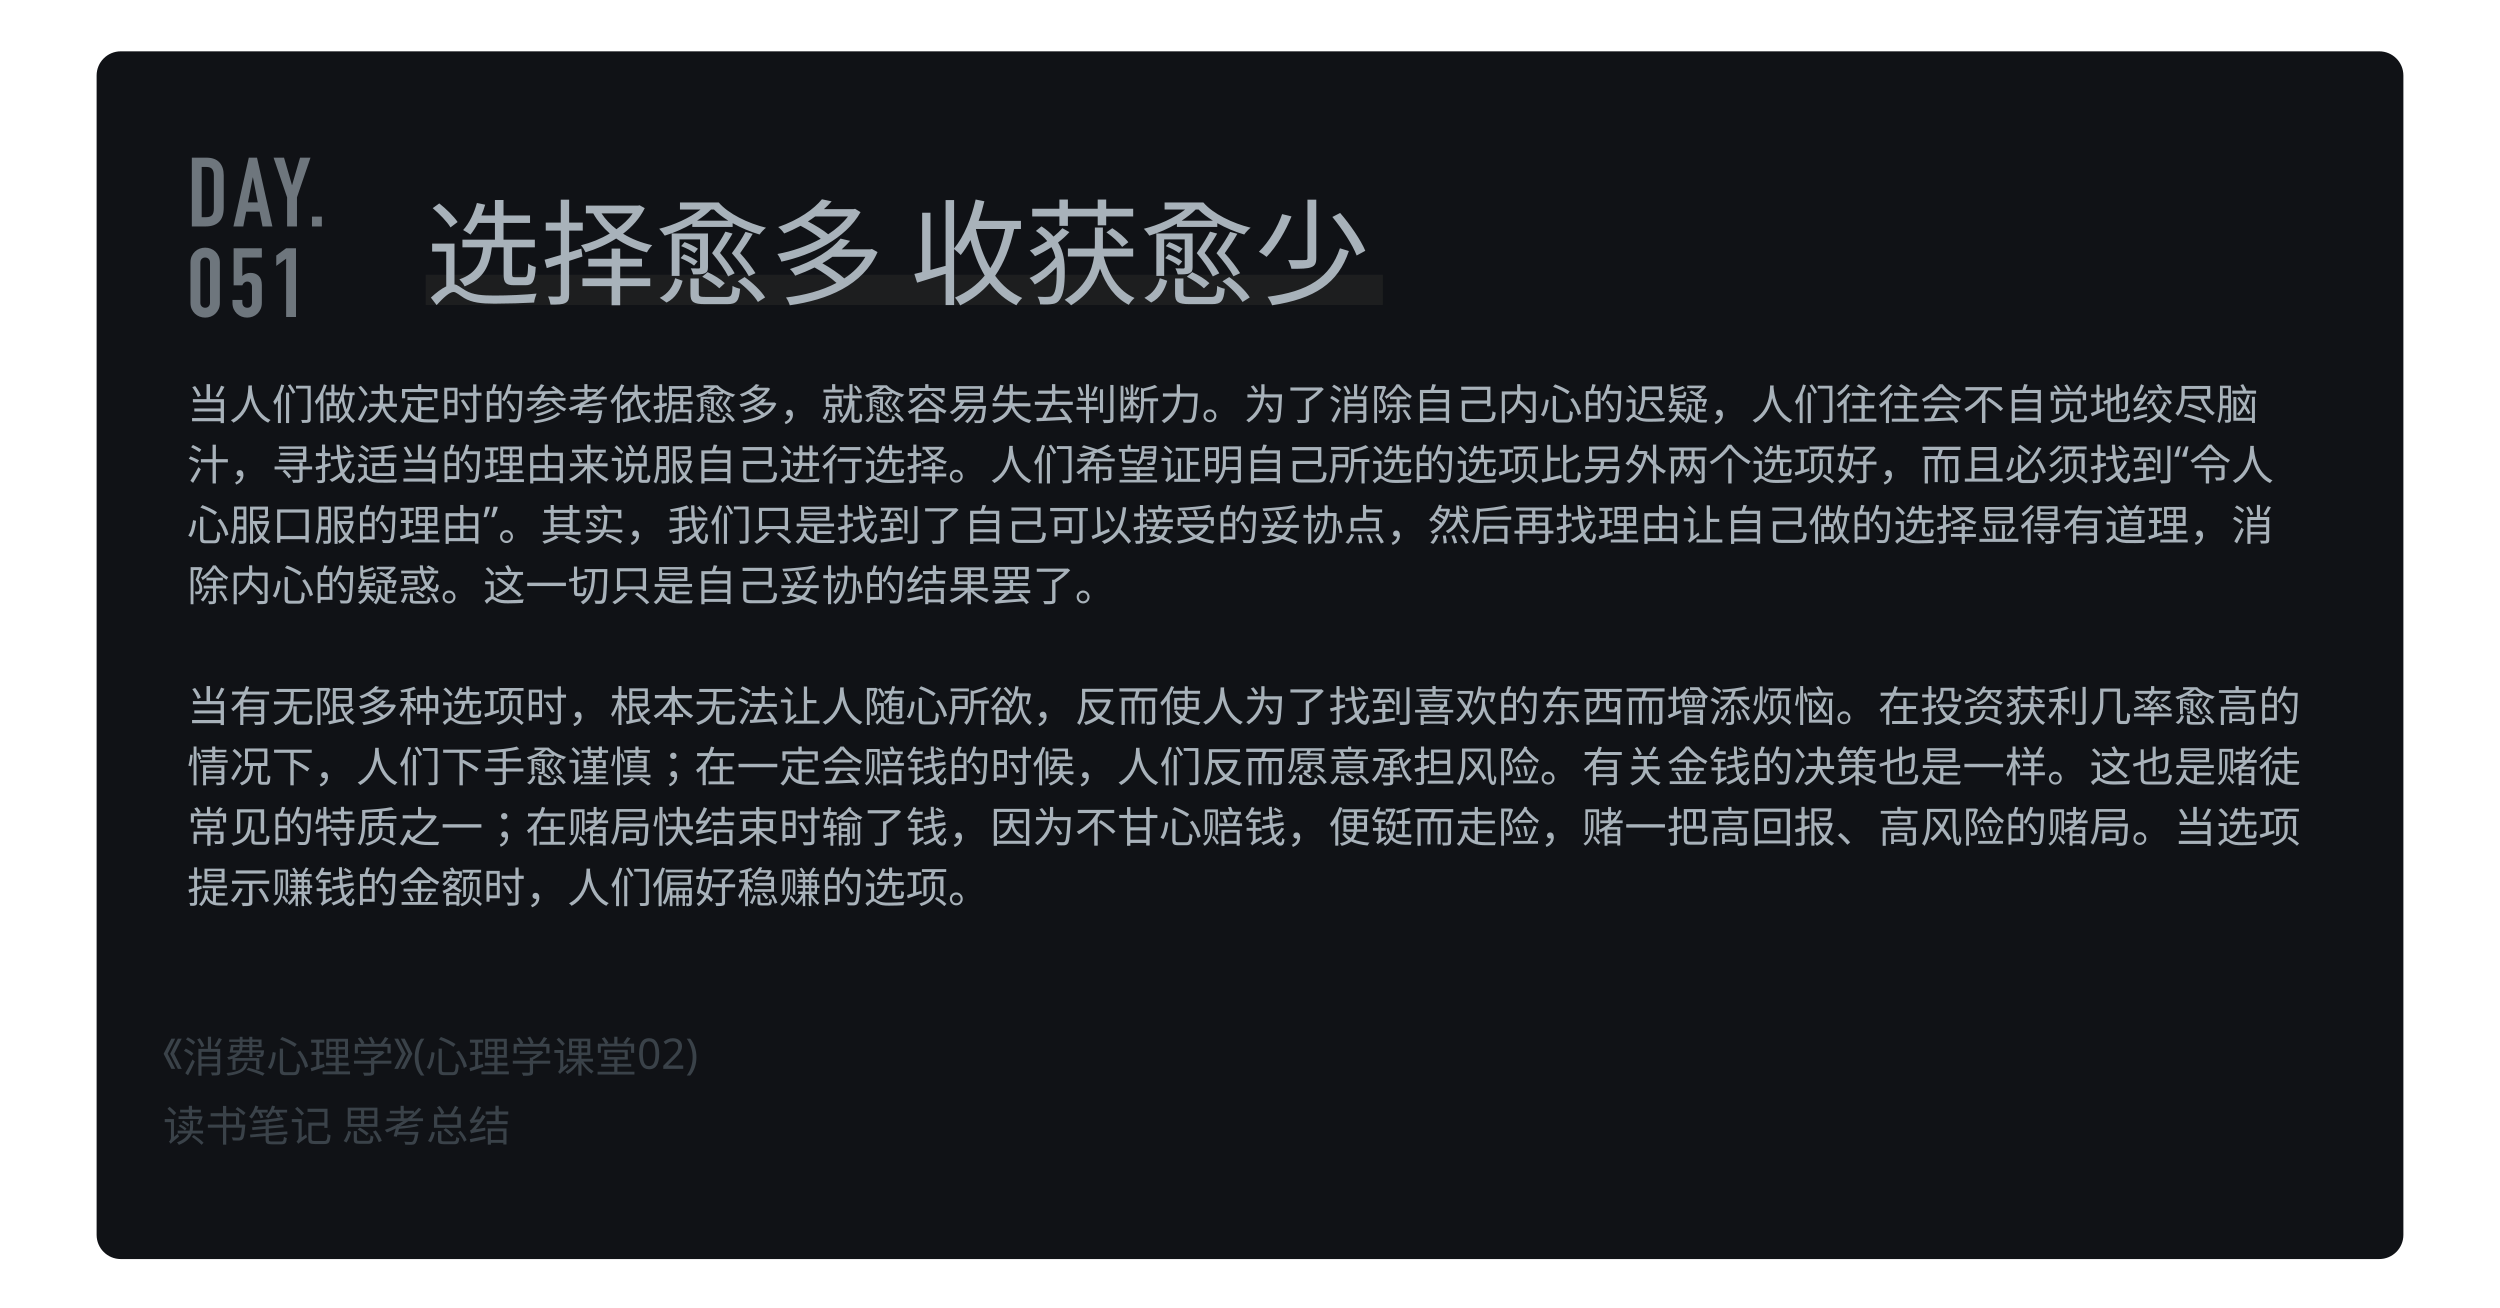
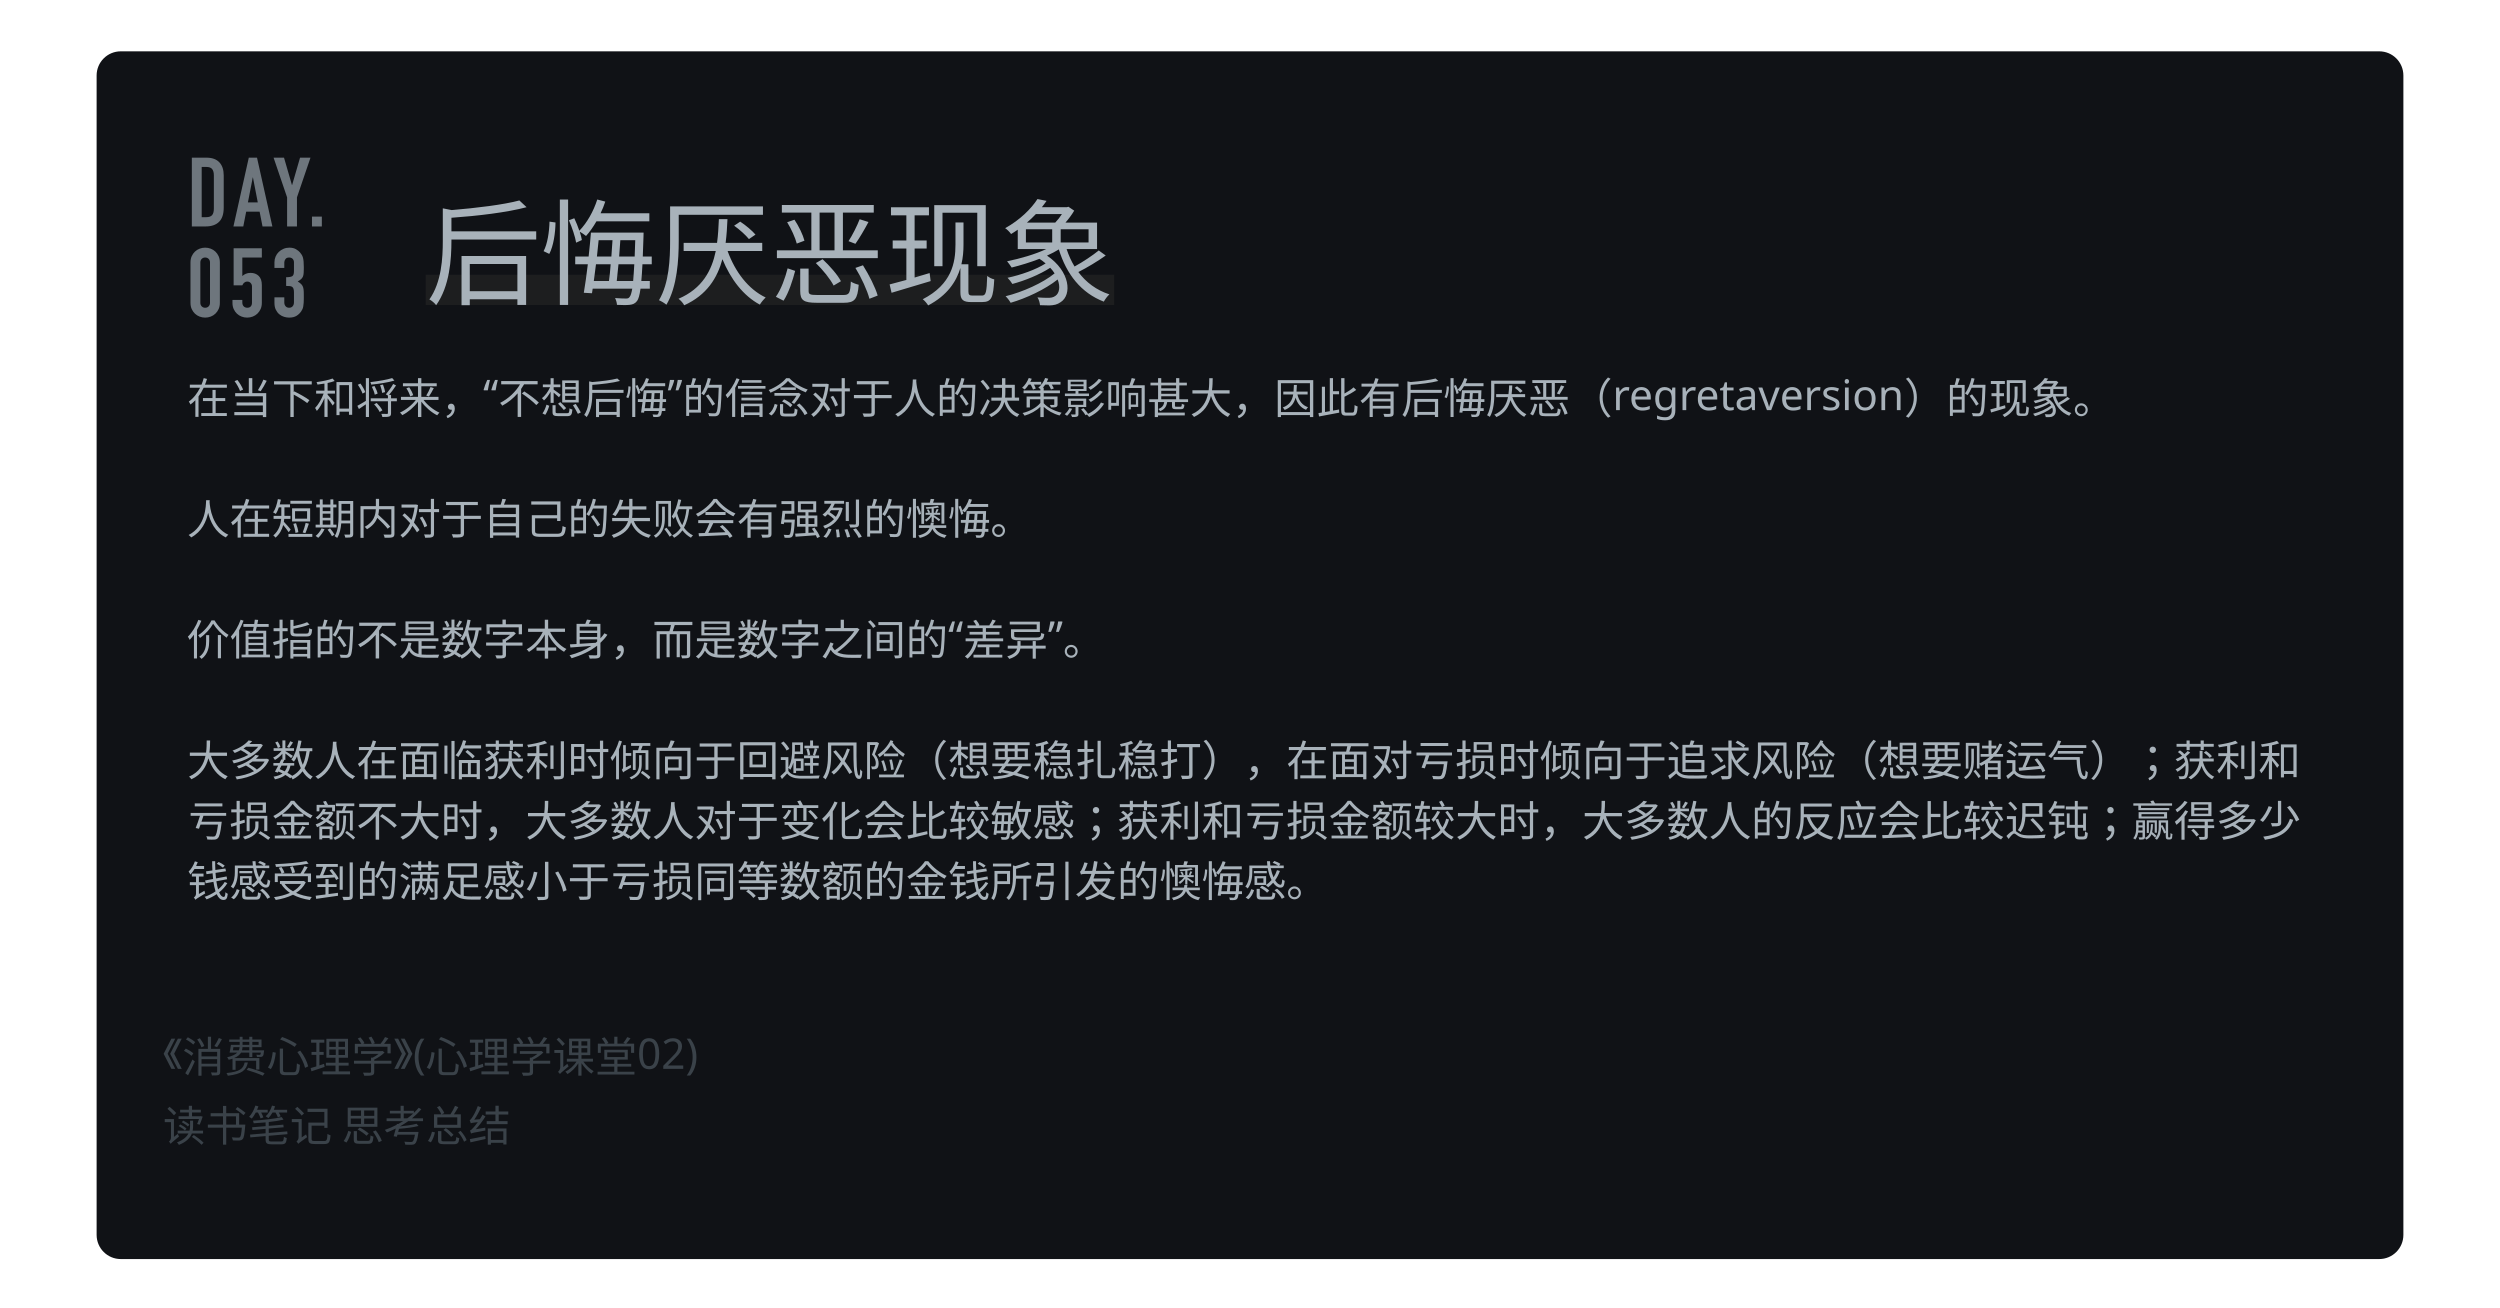
<svg xmlns="http://www.w3.org/2000/svg" width="828px" height="433px" viewBox="0 0 828 433" version="1.1">
-   <g id="51" stroke="none" stroke-width="1" fill="none" fill-rule="evenodd" transform="translate(0, 1)">
+   <g id="53" stroke="none" stroke-width="1" fill="none" fill-rule="evenodd" transform="translate(0, 1)">
    <g id="编组" transform="translate(32, 16)">
      <rect id="矩形" fill="#101216" x="0" y="0" width="764" height="400" rx="8" />
-       <path d="M31.536,58 L31.536,35.216 L36.368,35.216 C38.245,35.216 39.669,35.728 40.64,36.752 C41.611,37.776 42.096,39.227 42.096,41.104 L42.096,51.76 C42.096,53.893 41.579,55.467 40.544,56.48 C39.509,57.493 38.021,58 36.08,58 L31.536,58 Z M34.8,38.288 L34.8,54.928 L36.304,54.928 C37.221,54.928 37.872,54.699 38.256,54.24 C38.64,53.781 38.832,53.061 38.832,52.08 L38.832,41.104 C38.832,40.208 38.651,39.515 38.288,39.024 C37.925,38.533 37.264,38.288 36.304,38.288 L34.8,38.288 Z M53.376,50.032 L51.776,41.776 L51.712,41.776 L50.112,50.032 L53.376,50.032 Z M45.312,58 L50.4,35.216 L53.12,35.216 L58.208,58 L54.944,58 L53.984,53.104 L49.536,53.104 L48.576,58 L45.312,58 Z M63.088,58 L63.088,48.368 L58.608,35.216 L62.064,35.216 L64.688,44.272 L64.752,44.272 L67.376,35.216 L70.832,35.216 L66.352,48.368 L66.352,58 L63.088,58 Z M71.328,58 L71.328,54.736 L74.592,54.736 L74.592,58 L71.328,58 Z M31.088,69.92 C31.088,69.152 31.221,68.469 31.488,67.872 C31.755,67.275 32.112,66.763 32.56,66.336 C33.008,65.909 33.525,65.584 34.112,65.36 C34.699,65.136 35.312,65.024 35.952,65.024 C36.592,65.024 37.205,65.136 37.792,65.36 C38.379,65.584 38.896,65.909 39.344,66.336 C39.792,66.763 40.149,67.275 40.416,67.872 C40.683,68.469 40.816,69.152 40.816,69.92 L40.816,83.296 C40.816,84.064 40.683,84.747 40.416,85.344 C40.149,85.941 39.792,86.453 39.344,86.88 C38.896,87.307 38.379,87.632 37.792,87.856 C37.205,88.08 36.592,88.192 35.952,88.192 C35.312,88.192 34.699,88.08 34.112,87.856 C33.525,87.632 33.008,87.307 32.56,86.88 C32.112,86.453 31.755,85.941 31.488,85.344 C31.221,84.747 31.088,84.064 31.088,83.296 L31.088,69.92 Z M34.352,83.296 C34.352,83.765 34.501,84.155 34.8,84.464 C35.099,84.773 35.483,84.928 35.952,84.928 C36.421,84.928 36.805,84.773 37.104,84.464 C37.403,84.155 37.552,83.765 37.552,83.296 L37.552,69.92 C37.552,69.451 37.403,69.061 37.104,68.752 C36.805,68.443 36.421,68.288 35.952,68.288 C35.483,68.288 35.099,68.443 34.8,68.752 C34.501,69.061 34.352,69.451 34.352,69.92 L34.352,83.296 Z M54.72,65.216 L54.72,68.288 L48.256,68.288 L48.256,74.432 C48.555,74.133 48.939,73.883 49.408,73.68 C49.877,73.477 50.4,73.376 50.976,73.376 C52.085,73.376 52.987,73.712 53.68,74.384 C54.373,75.056 54.72,76.064 54.72,77.408 L54.72,83.296 C54.72,84.064 54.587,84.747 54.32,85.344 C54.053,85.941 53.696,86.453 53.248,86.88 C52.8,87.307 52.283,87.632 51.696,87.856 C51.109,88.08 50.496,88.192 49.856,88.192 C49.216,88.192 48.603,88.08 48.016,87.856 C47.429,87.632 46.912,87.307 46.464,86.88 C46.016,86.453 45.659,85.941 45.392,85.344 C45.125,84.747 44.992,84.064 44.992,83.296 L44.992,82.336 L48.256,82.336 L48.256,83.168 C48.256,83.723 48.411,84.155 48.72,84.464 C49.029,84.773 49.429,84.928 49.92,84.928 C50.411,84.928 50.789,84.779 51.056,84.48 C51.323,84.181 51.456,83.765 51.456,83.232 L51.456,77.888 C51.456,77.44 51.312,77.056 51.024,76.736 C50.736,76.416 50.368,76.256 49.92,76.256 C49.643,76.256 49.408,76.304 49.216,76.4 C49.024,76.496 48.864,76.608 48.736,76.736 C48.608,76.864 48.512,77.003 48.448,77.152 L48.256,77.504 L48.256,77.504 L45.376,77.504 L45.376,65.216 L54.72,65.216 Z M62.768,88 L62.768,68.672 L59.504,71.072 L59.504,67.616 L62.768,65.216 L66.032,65.216 L66.032,88 L62.768,88 Z" id="DAY.051" fill="#6E767D" fill-rule="nonzero" />
+       <path d="M31.536,58 L31.536,35.216 L36.368,35.216 C38.245,35.216 39.669,35.728 40.64,36.752 C41.611,37.776 42.096,39.227 42.096,41.104 L42.096,51.76 C42.096,53.893 41.579,55.467 40.544,56.48 C39.509,57.493 38.021,58 36.08,58 L31.536,58 Z M34.8,38.288 L34.8,54.928 L36.304,54.928 C37.221,54.928 37.872,54.699 38.256,54.24 C38.64,53.781 38.832,53.061 38.832,52.08 L38.832,41.104 C38.832,40.208 38.651,39.515 38.288,39.024 C37.925,38.533 37.264,38.288 36.304,38.288 L34.8,38.288 Z M53.376,50.032 L51.776,41.776 L51.712,41.776 L50.112,50.032 L53.376,50.032 Z M45.312,58 L50.4,35.216 L53.12,35.216 L58.208,58 L54.944,58 L53.984,53.104 L49.536,53.104 L48.576,58 L45.312,58 Z M63.088,58 L63.088,48.368 L58.608,35.216 L62.064,35.216 L64.688,44.272 L64.752,44.272 L67.376,35.216 L70.832,35.216 L66.352,48.368 L66.352,58 L63.088,58 Z M71.328,58 L71.328,54.736 L74.592,54.736 L74.592,58 L71.328,58 Z M31.088,69.92 C31.088,69.152 31.221,68.469 31.488,67.872 C31.755,67.275 32.112,66.763 32.56,66.336 C33.008,65.909 33.525,65.584 34.112,65.36 C34.699,65.136 35.312,65.024 35.952,65.024 C36.592,65.024 37.205,65.136 37.792,65.36 C38.379,65.584 38.896,65.909 39.344,66.336 C39.792,66.763 40.149,67.275 40.416,67.872 C40.683,68.469 40.816,69.152 40.816,69.92 L40.816,83.296 C40.816,84.064 40.683,84.747 40.416,85.344 C40.149,85.941 39.792,86.453 39.344,86.88 C38.896,87.307 38.379,87.632 37.792,87.856 C37.205,88.08 36.592,88.192 35.952,88.192 C35.312,88.192 34.699,88.08 34.112,87.856 C33.525,87.632 33.008,87.307 32.56,86.88 C32.112,86.453 31.755,85.941 31.488,85.344 C31.221,84.747 31.088,84.064 31.088,83.296 L31.088,69.92 Z M34.352,83.296 C34.352,83.765 34.501,84.155 34.8,84.464 C35.099,84.773 35.483,84.928 35.952,84.928 C36.421,84.928 36.805,84.773 37.104,84.464 C37.403,84.155 37.552,83.765 37.552,83.296 L37.552,69.92 C37.552,69.451 37.403,69.061 37.104,68.752 C36.805,68.443 36.421,68.288 35.952,68.288 C35.483,68.288 35.099,68.443 34.8,68.752 C34.501,69.061 34.352,69.451 34.352,69.92 L34.352,83.296 Z M54.72,65.216 L54.72,68.288 L48.256,68.288 L48.256,74.432 C48.555,74.133 48.939,73.883 49.408,73.68 C49.877,73.477 50.4,73.376 50.976,73.376 C52.085,73.376 52.987,73.712 53.68,74.384 C54.373,75.056 54.72,76.064 54.72,77.408 L54.72,83.296 C54.72,84.064 54.587,84.747 54.32,85.344 C54.053,85.941 53.696,86.453 53.248,86.88 C52.8,87.307 52.283,87.632 51.696,87.856 C51.109,88.08 50.496,88.192 49.856,88.192 C49.216,88.192 48.603,88.08 48.016,87.856 C47.429,87.632 46.912,87.307 46.464,86.88 C46.016,86.453 45.659,85.941 45.392,85.344 C45.125,84.747 44.992,84.064 44.992,83.296 L44.992,82.336 L48.256,82.336 L48.256,83.168 C48.256,83.723 48.411,84.155 48.72,84.464 C49.029,84.773 49.429,84.928 49.92,84.928 C50.411,84.928 50.789,84.779 51.056,84.48 C51.323,84.181 51.456,83.765 51.456,83.232 L51.456,77.888 C51.456,77.44 51.312,77.056 51.024,76.736 C50.736,76.416 50.368,76.256 49.92,76.256 C49.643,76.256 49.408,76.304 49.216,76.4 C49.024,76.496 48.864,76.608 48.736,76.736 C48.608,76.864 48.512,77.003 48.448,77.152 L48.256,77.504 L48.256,77.504 L45.376,77.504 L45.376,65.216 L54.72,65.216 Z M62.768,74.816 C63.749,74.816 64.427,74.699 64.8,74.464 C65.173,74.229 65.36,73.685 65.36,72.832 L65.36,69.888 C65.36,69.419 65.216,69.035 64.928,68.736 C64.64,68.437 64.251,68.288 63.76,68.288 C63.184,68.288 62.773,68.469 62.528,68.832 C62.283,69.195 62.16,69.547 62.16,69.888 L62.16,71.744 L58.896,71.744 L58.896,69.856 C58.896,69.195 59.024,68.565 59.28,67.968 C59.536,67.371 59.888,66.859 60.336,66.432 C60.784,66.005 61.307,65.664 61.904,65.408 C62.501,65.152 63.141,65.024 63.824,65.024 C64.72,65.024 65.461,65.2 66.048,65.552 C66.635,65.904 67.077,66.261 67.376,66.624 C67.589,66.88 67.776,67.136 67.936,67.392 C68.096,67.648 68.229,67.957 68.336,68.32 C68.528,69.024 68.624,70.069 68.624,71.456 L68.62,72.096 C68.614,72.599 68.599,73.026 68.576,73.376 C68.544,73.867 68.464,74.272 68.336,74.592 C68.187,74.933 67.979,75.221 67.712,75.456 C67.445,75.691 67.077,75.947 66.608,76.224 C67.12,76.544 67.509,76.843 67.776,77.12 C68.043,77.397 68.24,77.717 68.368,78.08 C68.496,78.464 68.571,78.917 68.592,79.44 L68.608,79.923 C68.619,80.355 68.624,80.861 68.624,81.44 L68.62,82.049 C68.614,82.53 68.599,82.946 68.576,83.296 C68.544,83.787 68.496,84.192 68.432,84.512 C68.368,84.853 68.283,85.141 68.176,85.376 C68.069,85.611 67.931,85.856 67.76,86.112 C67.355,86.709 66.837,87.205 66.208,87.6 C65.579,87.995 64.752,88.192 63.728,88.192 C63.216,88.192 62.672,88.107 62.096,87.936 C61.52,87.765 60.997,87.488 60.528,87.104 C60.059,86.72 59.669,86.219 59.36,85.6 C59.051,84.981 58.896,84.224 58.896,83.328 L58.896,81.472 L62.16,81.472 L62.16,83.168 C62.16,83.68 62.304,84.101 62.592,84.432 C62.88,84.763 63.269,84.928 63.76,84.928 C64.251,84.928 64.64,84.763 64.928,84.432 C65.216,84.101 65.36,83.659 65.36,83.104 L65.36,79.84 C65.36,78.944 65.189,78.357 64.848,78.08 C64.656,77.909 64.395,77.803 64.064,77.76 C63.733,77.717 63.301,77.696 62.768,77.696 L62.768,74.816 Z" id="DAY.053" fill="#6E767D" fill-rule="nonzero" />
    </g>
-     <rect id="矩形" fill="#1D1E1F" x="141" y="90" width="317" height="10" />
-     <text id="选择愈多-收获愈少" font-family="PingFangSC-Semibold, PingFang SC" font-size="38" font-weight="500" line-spacing="38" fill="#A8B2BA">
-       <tspan x="141" y="97">选择愈多 收获愈少</tspan>
+     <rect id="矩形" fill="#1D1E1F" x="141" y="90" width="228" height="10" />
+     <text id="后悔厌恶现象" font-family="PingFangSC-Semibold, PingFang SC" font-size="38" font-weight="500" line-spacing="38" fill="#A8B2BA">
+       <tspan x="141" y="97">后悔厌恶现象</tspan>
    </text>
-     <text id="当人们做决定时的参考依据愈多，就愈容易失" font-family="PingFangSC-Regular, PingFang SC" font-size="14" font-weight="normal" line-spacing="20" fill="#A8B2BA">
-       <tspan x="62" y="138">当人们做决定时的参考依据愈多，就愈容易失去判断力。为了消除自己内心的迟疑，人们往往会不自觉地绞尽脑</tspan>
-       <tspan x="62" y="158">汁，寻找适当的理由来说服自己进行选择。人们希望证明自己所选的选项比另外两个选项好，而且必须找到“令人</tspan>
-       <tspan x="62" y="178">心服口服的理由”。其实，我们只是找到了自己可以接受的妥协点，然后再找理由让自己做的选择显得有道理，消</tspan>
-       <tspan x="62" y="198">除内心的疑惑。这一切只是自己妥协的结果罢了。</tspan>
-       <tspan x="62" y="218" />
-       <tspan x="62" y="238">当有无限多种选项时，根本无法让人随心所欲，反而使人为了找到喜欢的东西而增添烦恼。在投资获利几率愈高的</tspan>
-       <tspan x="62" y="258">情况下，人们下手愈谨慎；在一定会赔钱的时候，人们反而愿意承担风险。有关金钱的决策也是一样。这也是赌徒</tspan>
-       <tspan x="62" y="278">常见的特质之一；在赌局快结束时输了钱，因为不甘心赔钱，便铤而走险，赌一把高回报、高风险的赌局。当选项</tspan>
-       <tspan x="62" y="298">提示赚钱的金额时，人们偏好稳赚的选项。</tspan>
+     <text id="在当下和将来，“不想后悔”的信念对于人的" font-family="PingFangSC-Regular, PingFang SC" font-size="14" font-weight="normal" line-spacing="20" fill="#A8B2BA">
+       <tspan x="62" y="136">在当下和将来，“不想后悔”的信念对于人的决策影响甚大，因此有后悔厌恶（regretaversion）的现象。</tspan>
+       <tspan x="62" y="156" />
+       <tspan x="62" y="176">人在短期内对于自己的失败会有强烈的懊悔。</tspan>
+       <tspan x="62" y="196" />
+       <tspan x="62" y="216">价值指的不是数字本身，而是数字之间的“差异”。</tspan>
+       <tspan x="62" y="236" />
+       <tspan x="62" y="256">大多数人在面临获利时倾向于回避风险（想要稳扎稳打），在面对亏损时倾向于追求风险（想要赌运气）；获利和</tspan>
+       <tspan x="62" y="276">亏损金额不大时，大多数人对于变化会比较敏感；获利和亏损金额较大时，大多数人的反应会比较迟钝；赢得多少</tspan>
+       <tspan x="62" y="296">钱感受到的满足感小于亏损同等数额的金钱所引发的懊悔感。</tspan>
    </text>
    <text id="《消费心理学》(心理学课堂02)-读书笔" font-family="PingFangSC-Regular, PingFang SC" font-size="14" font-weight="normal" line-spacing="24" fill="#3A4249">
      <tspan x="54" y="353">《消费心理学》(心理学课堂02)</tspan>
      <tspan x="54" y="377">  读书笔记 思考总结</tspan>
    </text>
  </g>
</svg>
